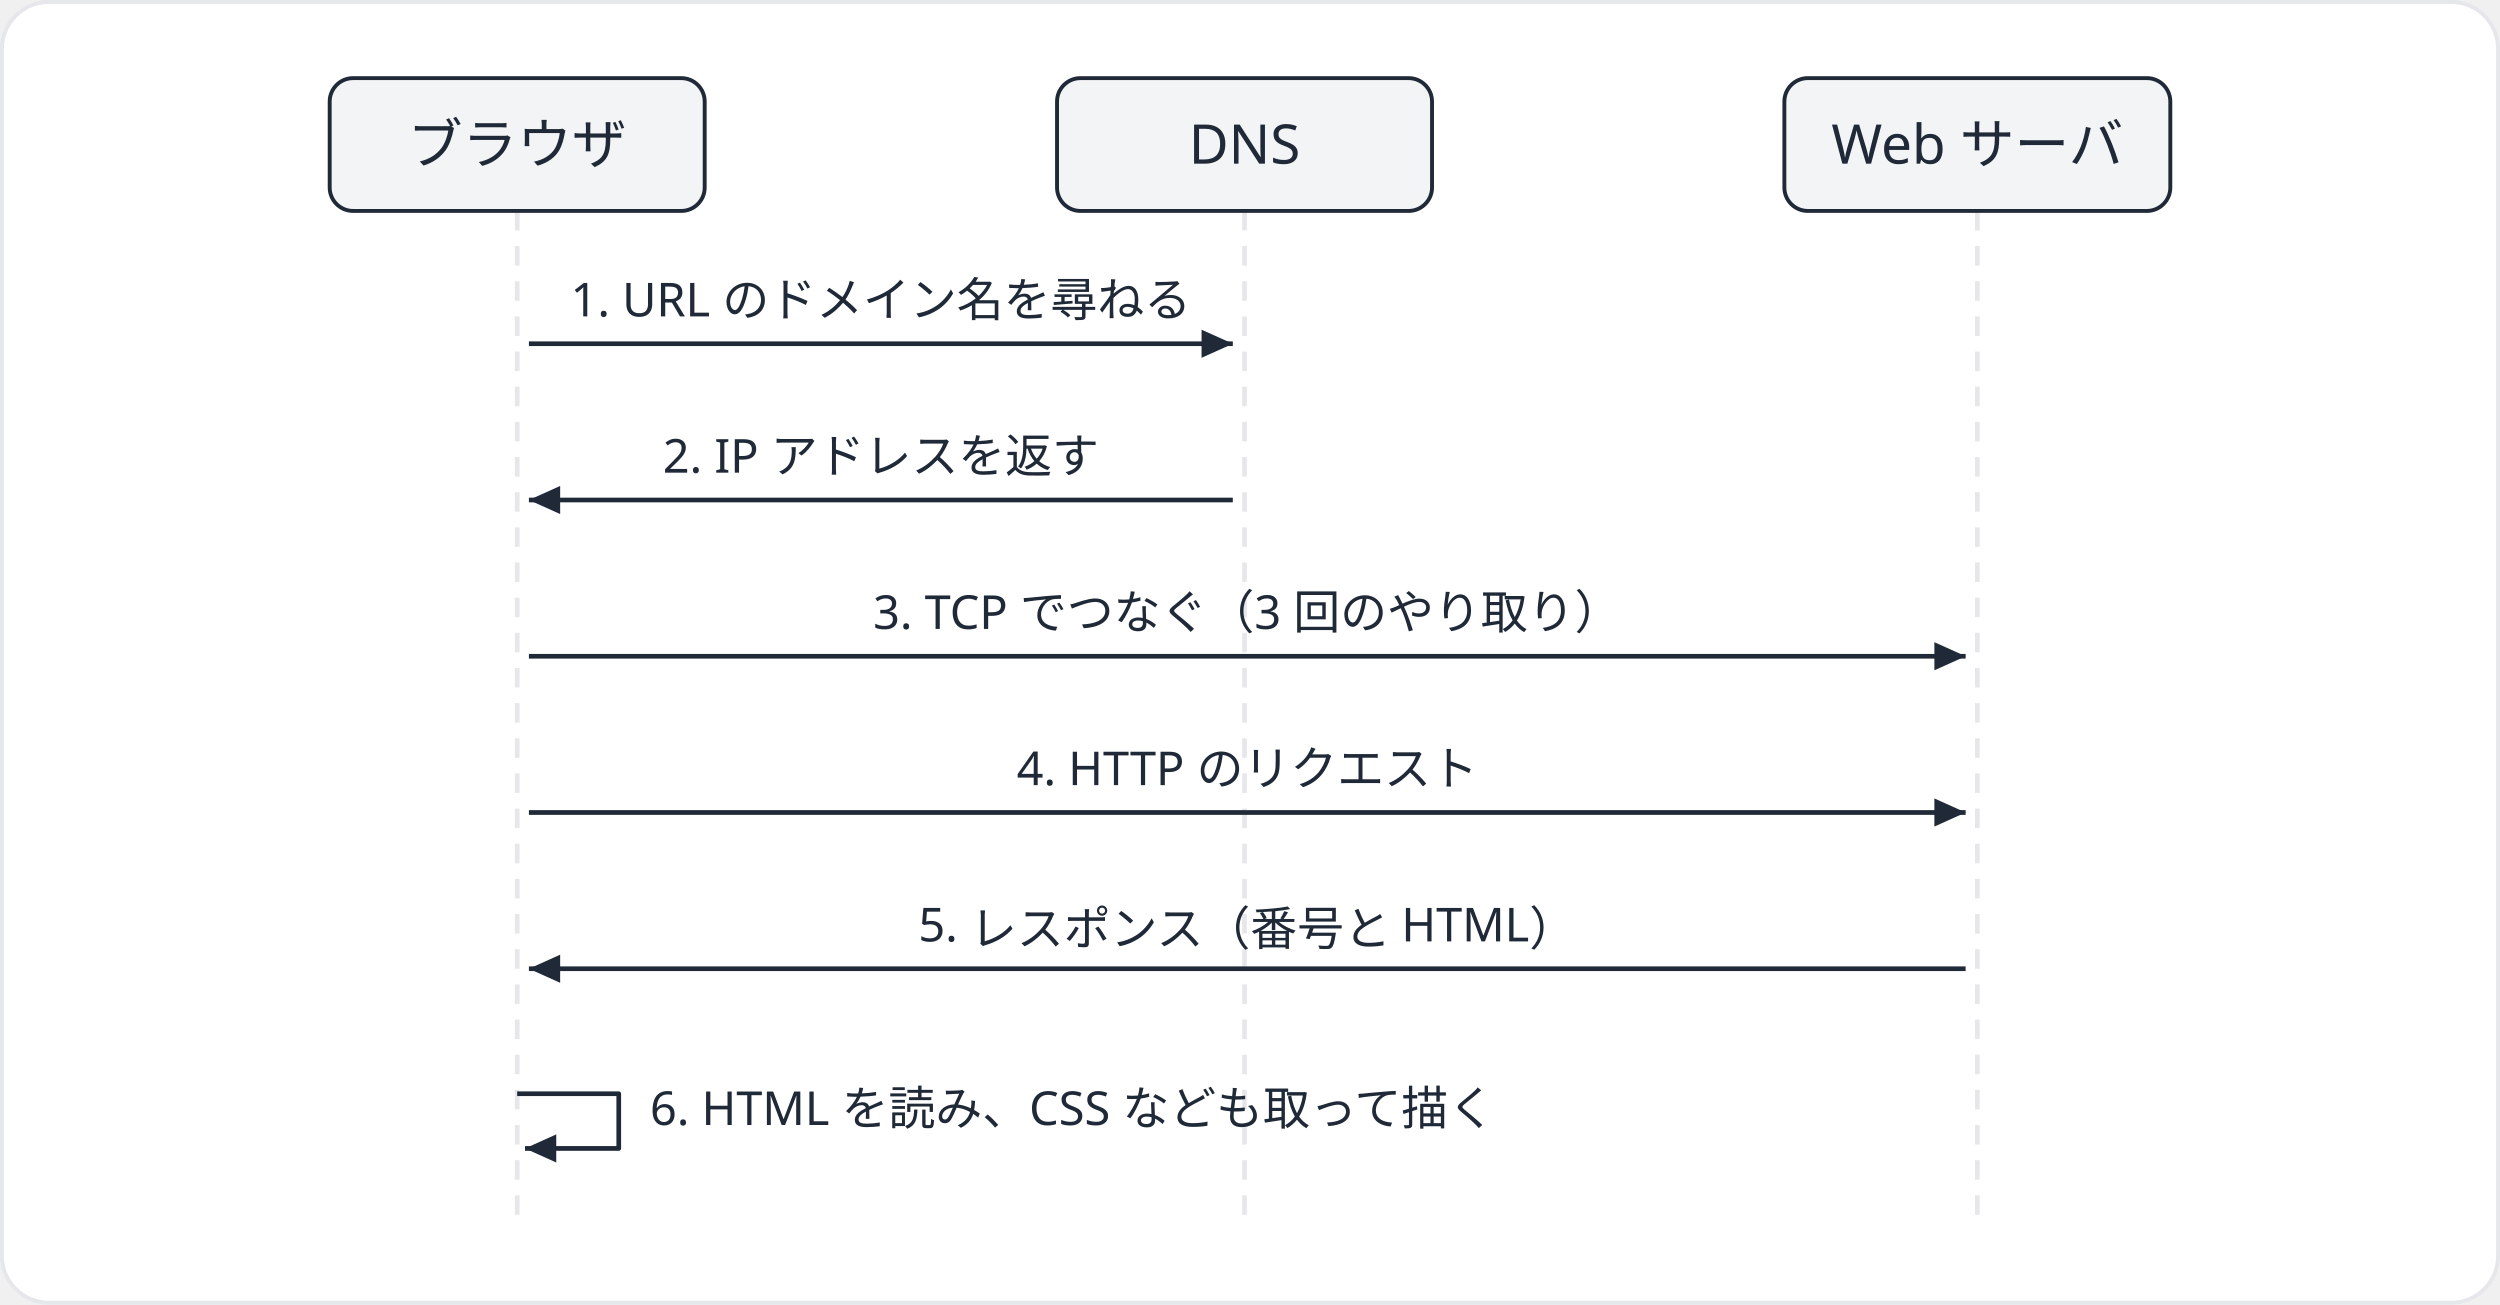
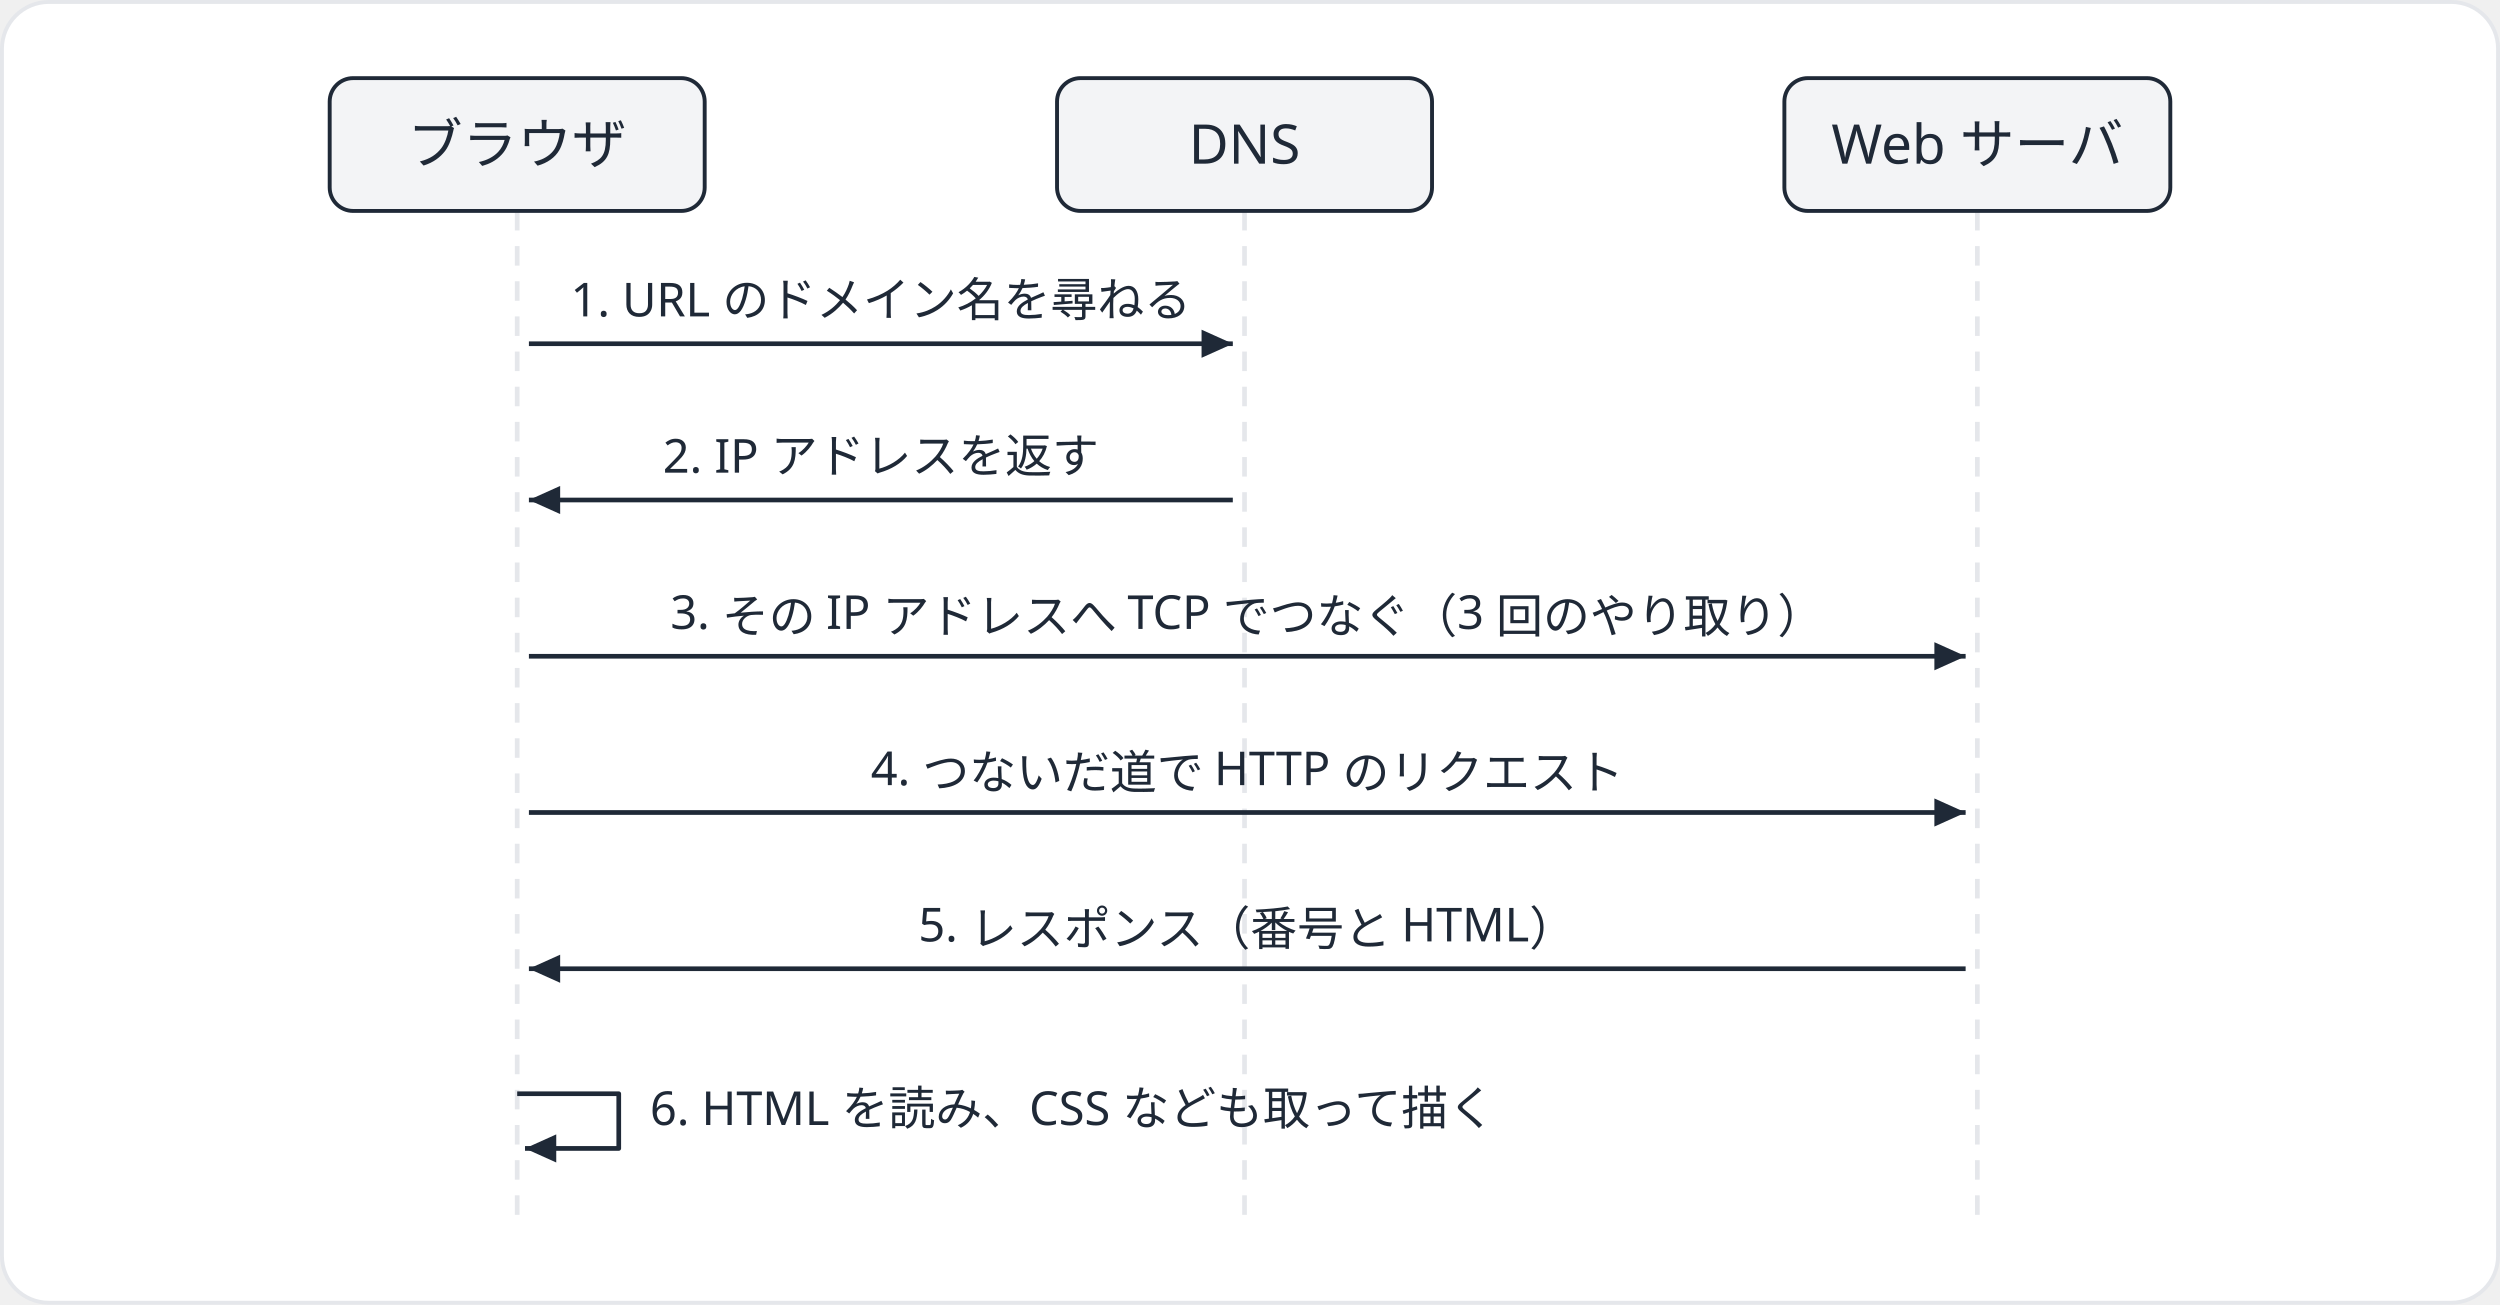
<svg xmlns="http://www.w3.org/2000/svg" width="640" height="334" viewBox="0 0 640 334">
  <rect x="0.5" y="0.5" width="639" height="333" rx="12" fill="#ffffff" stroke="#e5e7eb" stroke-width="1" />
  <g transform="translate(84.4 20)">
    <line x1="48" y1="34" x2="48" y2="294" stroke="#e5e7eb" stroke-width="1.2" stroke-dasharray="5 4" />
    <line x1="234.2" y1="34" x2="234.2" y2="294" stroke="#e5e7eb" stroke-width="1.2" stroke-dasharray="5 4" />
    <line x1="421.8" y1="34" x2="421.8" y2="294" stroke="#e5e7eb" stroke-width="1.2" stroke-dasharray="5 4" />
    <rect x="0" y="0" width="96" height="34" rx="6" fill="#f3f4f6" stroke="#1f2937" stroke-width="1" />
    <text x="48" y="21.9" font-family="Hiragino Sans, Hiragino Kaku Gothic ProN, Noto Sans JP, Yu Gothic, Meiryo, sans-serif" font-size="14" fill="#1f2937" text-anchor="middle">ブラウザ</text>
    <rect x="186.2" y="0" width="96" height="34" rx="6" fill="#f3f4f6" stroke="#1f2937" stroke-width="1" />
    <text x="234.2" y="21.9" font-family="Hiragino Sans, Hiragino Kaku Gothic ProN, Noto Sans JP, Yu Gothic, Meiryo, sans-serif" font-size="14" fill="#1f2937" text-anchor="middle">DNS</text>
    <rect x="372.4" y="0" width="98.8" height="34" rx="6" fill="#f3f4f6" stroke="#1f2937" stroke-width="1" />
    <text x="421.8" y="21.9" font-family="Hiragino Sans, Hiragino Kaku Gothic ProN, Noto Sans JP, Yu Gothic, Meiryo, sans-serif" font-size="14" fill="#1f2937" text-anchor="middle">Web サーバ</text>
    <polyline points="51,68 231.2,68" fill="none" stroke="#1f2937" stroke-width="1.2" stroke-linejoin="round" />
    <polygon points="231.2,68 223.2,71.6 223.2,64.4" fill="#1f2937" />
    <text x="141.1" y="61" font-family="Hiragino Sans, Hiragino Kaku Gothic ProN, Noto Sans JP, Yu Gothic, Meiryo, sans-serif" font-size="12" fill="#1f2937" text-anchor="middle">1. URL のドメイン名を尋ねる</text>
    <polyline points="231.2,108 51,108" fill="none" stroke="#1f2937" stroke-width="1.2" stroke-linejoin="round" />
    <polygon points="51,108 59,104.4 59,111.6" fill="#1f2937" />
    <text x="141.1" y="101" font-family="Hiragino Sans, Hiragino Kaku Gothic ProN, Noto Sans JP, Yu Gothic, Meiryo, sans-serif" font-size="12" fill="#1f2937" text-anchor="middle">2. IP アドレスを返す</text>
    <polyline points="51,148 418.8,148" fill="none" stroke="#1f2937" stroke-width="1.2" stroke-linejoin="round" />
    <polygon points="418.8,148 410.8,151.6 410.8,144.4" fill="#1f2937" />
-     <text x="234.9" y="141" font-family="Hiragino Sans, Hiragino Kaku Gothic ProN, Noto Sans JP, Yu Gothic, Meiryo, sans-serif" font-size="12" fill="#1f2937" text-anchor="middle">3. TCP でつなぐ（3 回のやり取り）</text>
+     <text x="234.9" y="141" font-family="Hiragino Sans, Hiragino Kaku Gothic ProN, Noto Sans JP, Yu Gothic, Meiryo, sans-serif" font-size="12" fill="#1f2937" text-anchor="middle">3. その IP アドレスへ TCP でつなぐ（3 回のやり取り）</text>
    <polyline points="51,188 418.8,188" fill="none" stroke="#1f2937" stroke-width="1.2" stroke-linejoin="round" />
    <polygon points="418.8,188 410.8,191.6 410.8,184.4" fill="#1f2937" />
-     <text x="234.9" y="181" font-family="Hiragino Sans, Hiragino Kaku Gothic ProN, Noto Sans JP, Yu Gothic, Meiryo, sans-serif" font-size="12" fill="#1f2937" text-anchor="middle">4. HTTP のリクエスト</text>
+     <text x="234.9" y="181" font-family="Hiragino Sans, Hiragino Kaku Gothic ProN, Noto Sans JP, Yu Gothic, Meiryo, sans-serif" font-size="12" fill="#1f2937" text-anchor="middle">4. つないだ道で HTTP のリクエスト</text>
    <polyline points="418.8,228 51,228" fill="none" stroke="#1f2937" stroke-width="1.2" stroke-linejoin="round" />
    <polygon points="51,228 59,224.4 59,231.6" fill="#1f2937" />
    <text x="234.9" y="221" font-family="Hiragino Sans, Hiragino Kaku Gothic ProN, Noto Sans JP, Yu Gothic, Meiryo, sans-serif" font-size="12" fill="#1f2937" text-anchor="middle">5. レスポンス（番号と HTML）</text>
    <polyline points="48,260 74,260 74,274 50,274" fill="none" stroke="#1f2937" stroke-width="1.2" stroke-linejoin="round" />
    <polygon points="50,274 58,270.4 58,277.6" fill="#1f2937" />
    <text x="82" y="268" font-family="Hiragino Sans, Hiragino Kaku Gothic ProN, Noto Sans JP, Yu Gothic, Meiryo, sans-serif" font-size="12" fill="#1f2937" text-anchor="start">6. HTML を読み、CSS なども取って描く</text>
  </g>
</svg>
